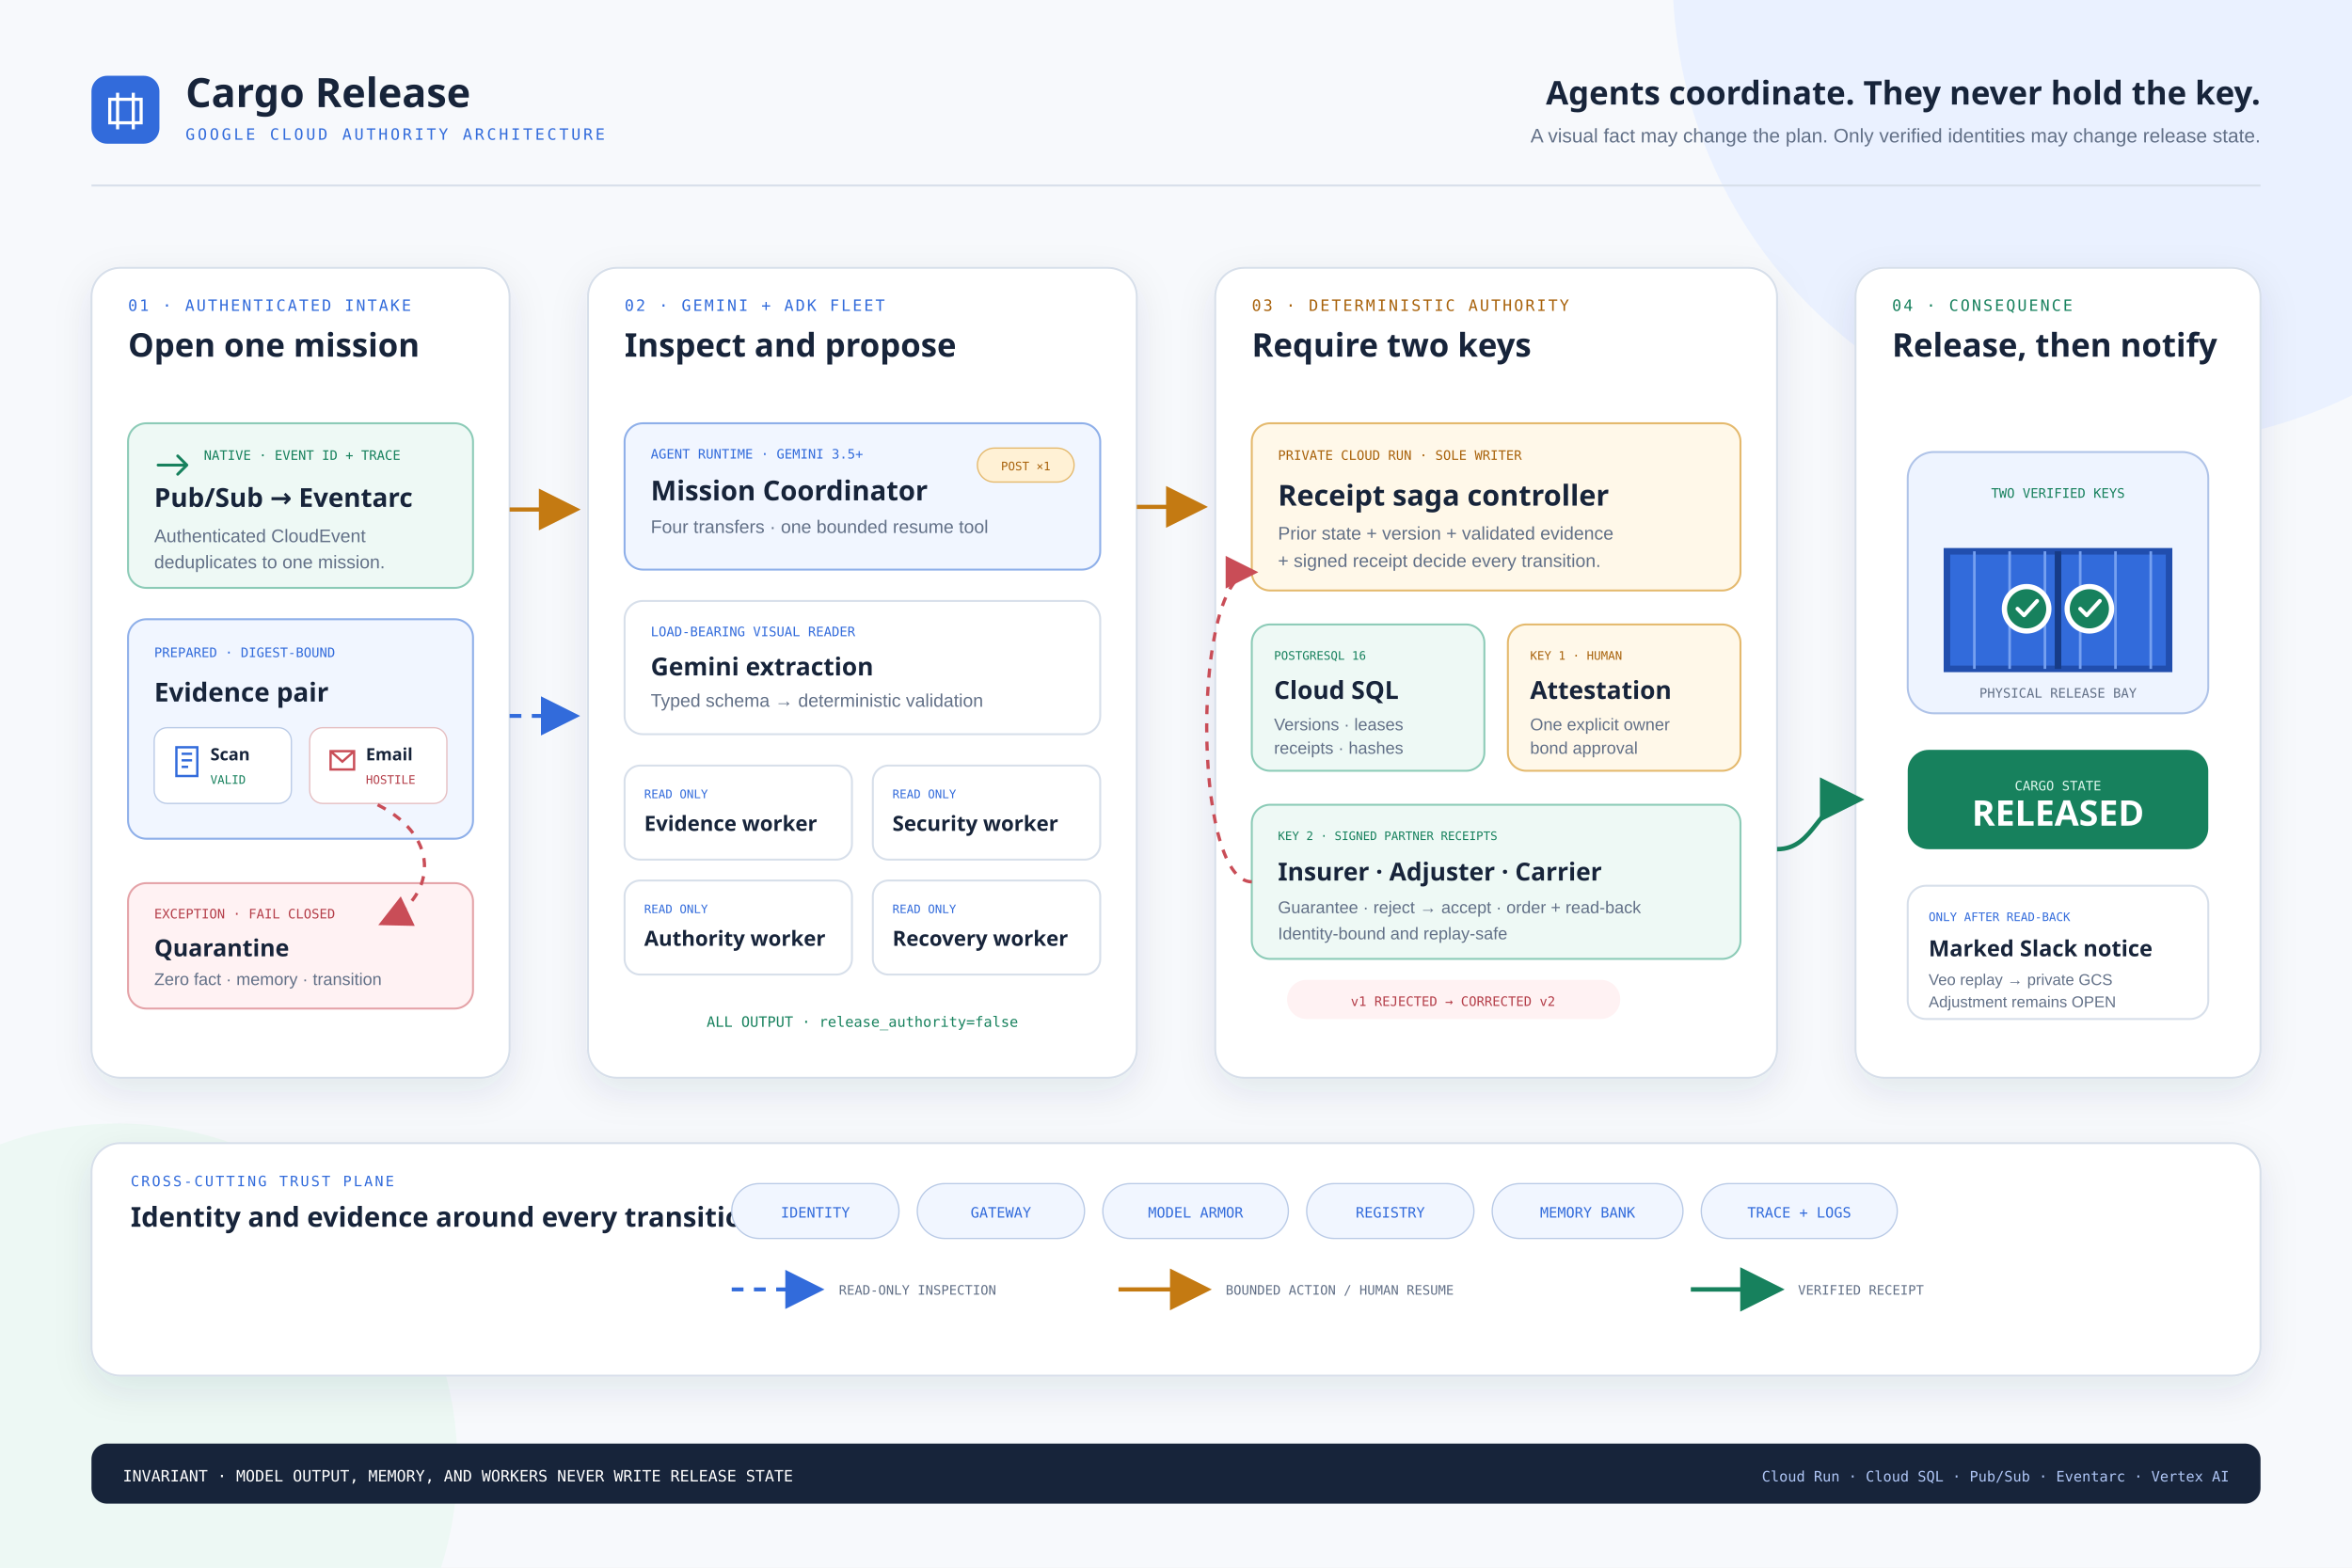
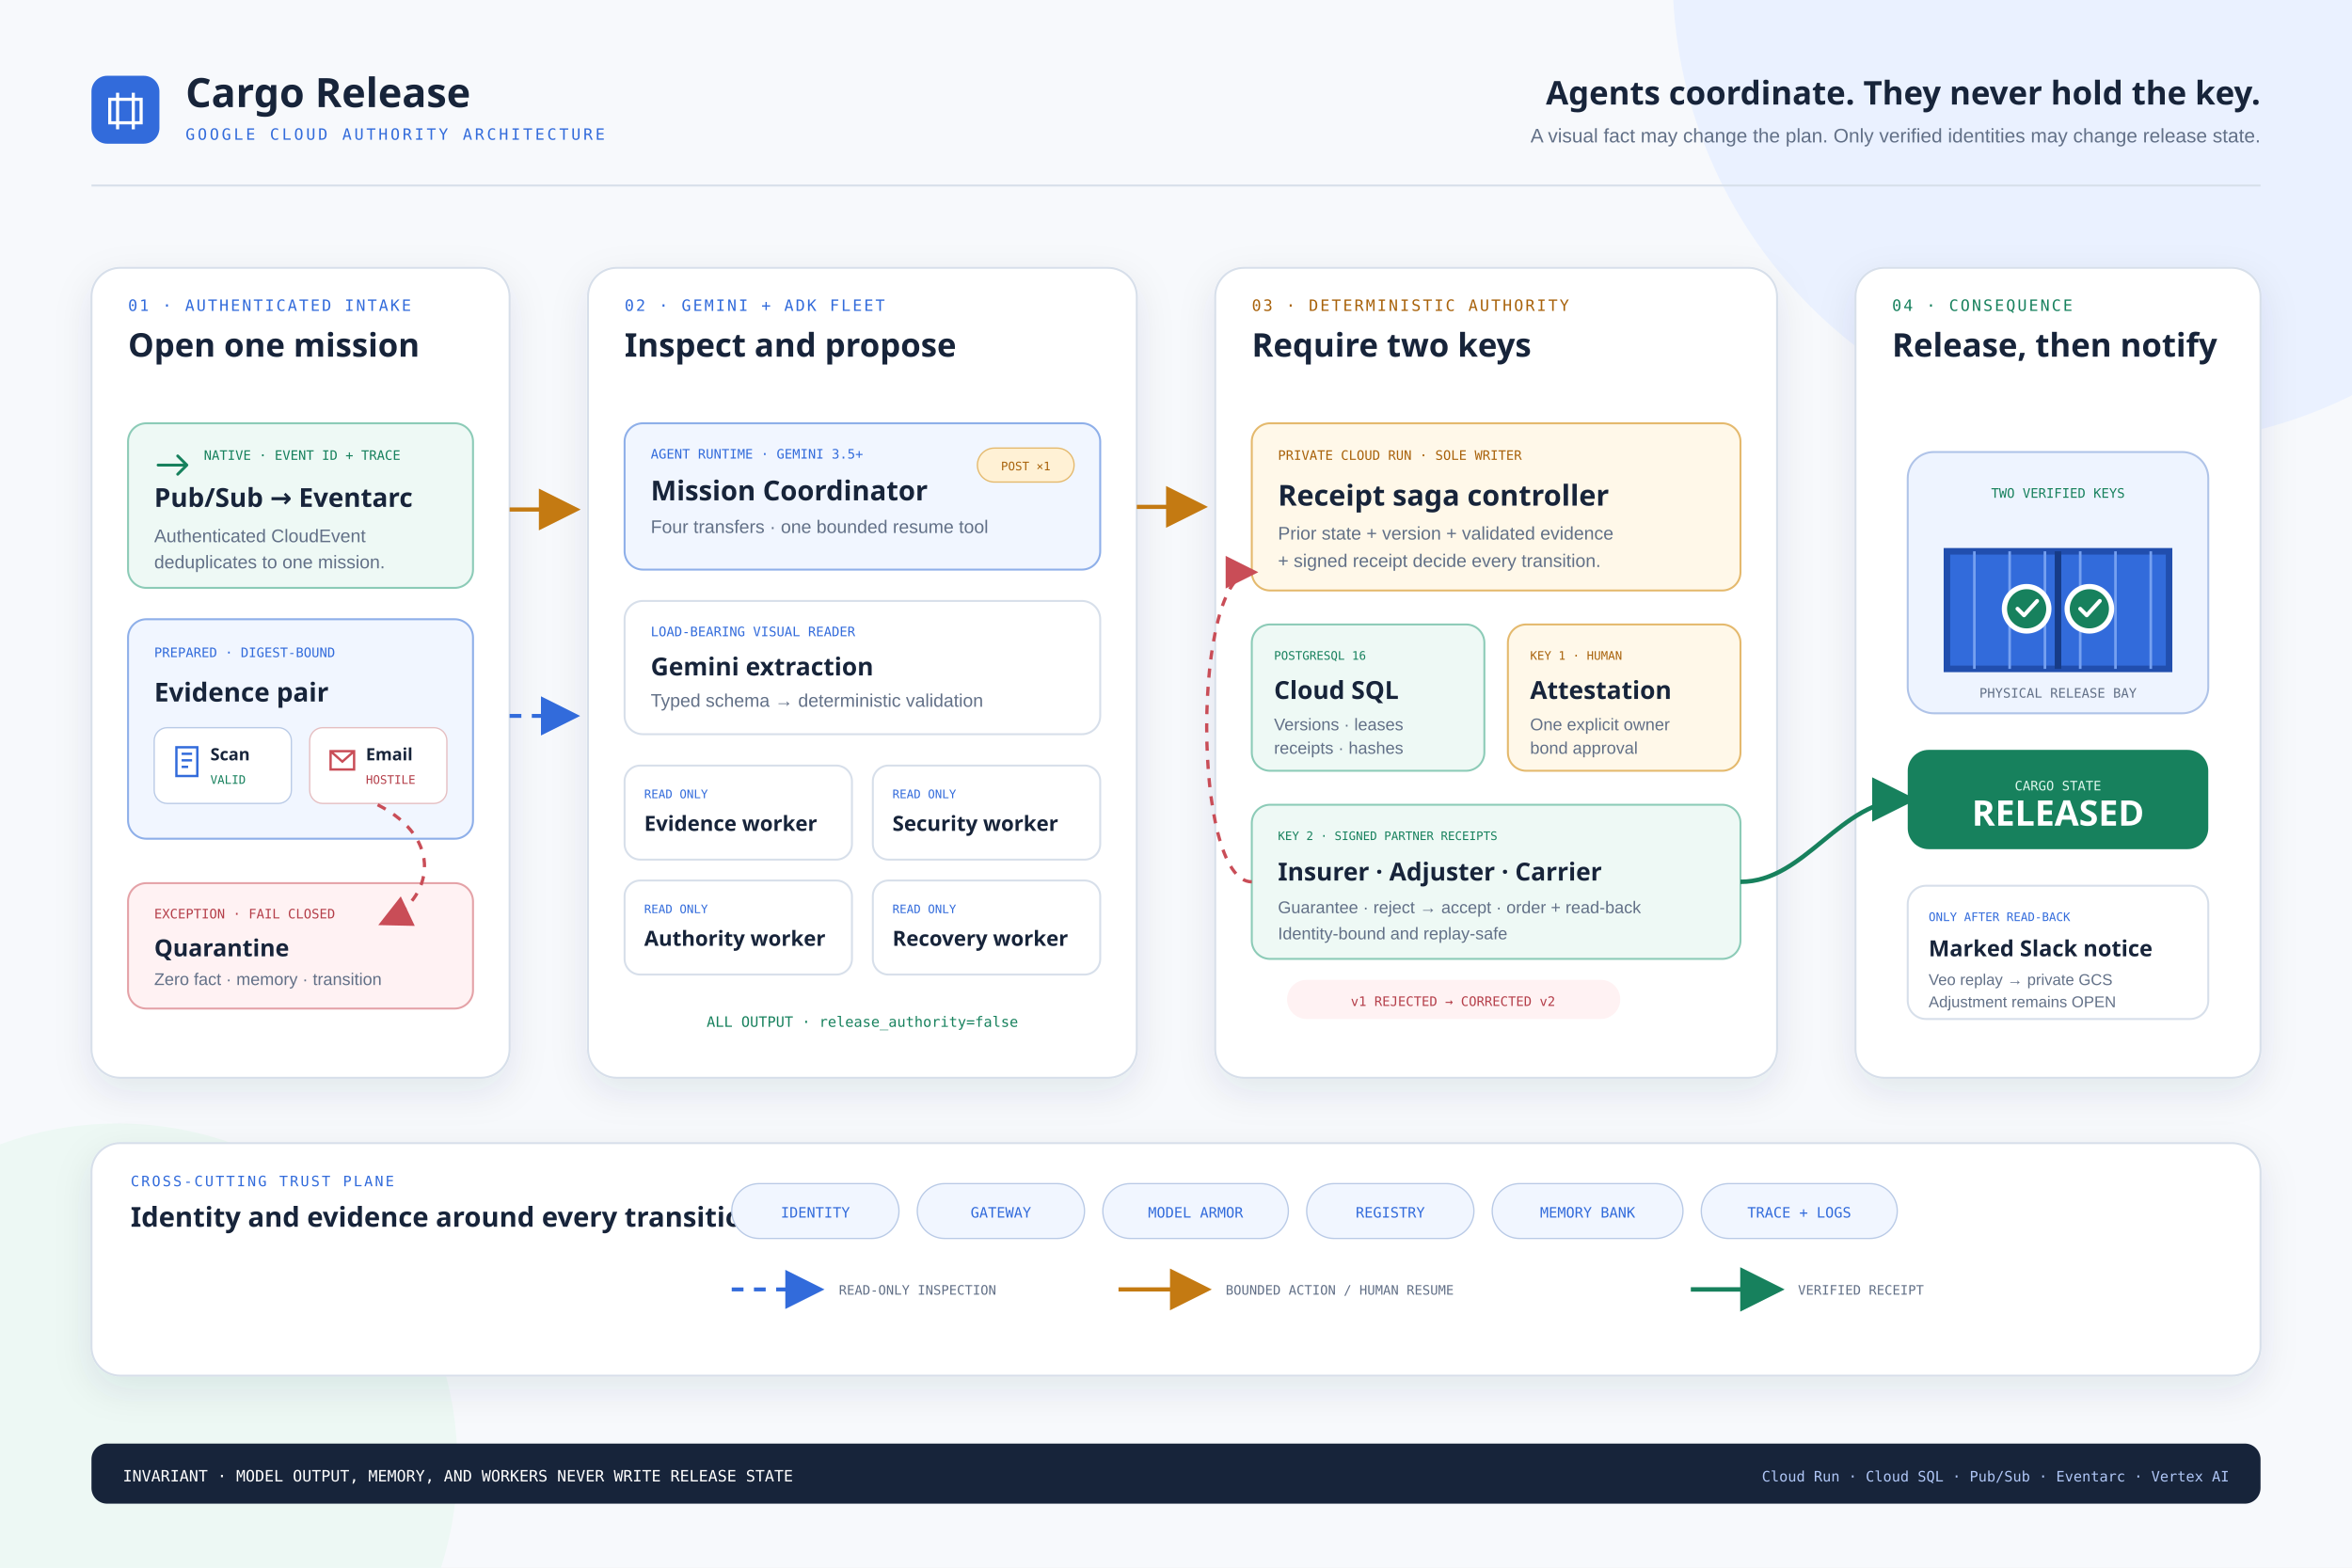
<svg xmlns="http://www.w3.org/2000/svg" width="1800" height="1200" viewBox="0 0 1800 1200" role="img" aria-labelledby="title desc">
  <defs>
    <filter id="shadow" x="-20%" y="-20%" width="140%" height="150%">
      <feDropShadow dx="0" dy="10" stdDeviation="14" flood-color="#203354" flood-opacity="0.09" />
    </filter>
    <marker id="arrowBlue" markerWidth="10" markerHeight="10" refX="8" refY="5" orient="auto">
      <path d="M0 0 L10 5 L0 10 Z" fill="#326BDB" />
    </marker>
    <marker id="arrowAmber" markerWidth="10" markerHeight="10" refX="8" refY="5" orient="auto">
      <path d="M0 0 L10 5 L0 10 Z" fill="#C47A12" />
    </marker>
    <marker id="arrowGreen" markerWidth="10" markerHeight="10" refX="8" refY="5" orient="auto">
      <path d="M0 0 L10 5 L0 10 Z" fill="#17815D" />
    </marker>
    <marker id="arrowCoral" markerWidth="10" markerHeight="10" refX="8" refY="5" orient="auto">
      <path d="M0 0 L10 5 L0 10 Z" fill="#C94D57" />
    </marker>
    <style>
      .display { font-family: "Archivo", "Arial Narrow", sans-serif; font-weight: 740; }
      .body { font-family: "Manrope", Arial, sans-serif; }
      .mono { font-family: "IBM Plex Mono", ui-monospace, monospace; }
      .ink { fill: #17243A; }
      .muted { fill: #627087; }
      .blue { fill: #326BDB; }
      .amber { fill: #A8620B; }
      .green { fill: #17815D; }
      .coral { fill: #B43E49; }
      .lane { fill: #FFFFFF; stroke: #D7DFEA; stroke-width: 1.5; }
      .node { fill: #FFFFFF; stroke: #D7DFEA; stroke-width: 1.5; }
      .nodeBlue { fill: #F1F6FF; stroke: #8EAFE9; stroke-width: 1.5; }
      .nodeAmber { fill: #FFF8E9; stroke: #E4B96D; stroke-width: 1.5; }
      .nodeGreen { fill: #EEF9F5; stroke: #8CCBB7; stroke-width: 1.5; }
      .nodeCoral { fill: #FFF2F3; stroke: #E4A2A7; stroke-width: 1.5; }
      .readEdge { fill: none; stroke: #326BDB; stroke-width: 3; stroke-dasharray: 9 8; marker-end: url(#arrowBlue); }
      .advanceEdge { fill: none; stroke: #C47A12; stroke-width: 3.2; marker-end: url(#arrowAmber); }
      .authorityEdge { fill: none; stroke: #17815D; stroke-width: 3.4; marker-end: url(#arrowGreen); }
      .exceptionEdge { fill: none; stroke: #C94D57; stroke-width: 2.5; stroke-dasharray: 7 7; marker-end: url(#arrowCoral); }
      .iconStroke { fill: none; stroke: currentColor; stroke-width: 2.2; stroke-linecap: round; stroke-linejoin: round; }
    </style>
  </defs>
  <rect width="1800" height="1200" fill="#F7F9FC" />
  <circle cx="1640" cy="-20" r="360" fill="#EAF1FF" />
  <circle cx="90" cy="1120" r="260" fill="#EDF8F4" />
  <g transform="translate(70 58)">
    <rect width="52" height="52" rx="12" fill="#326BDB" />
    <path d="M14 18h24v18H14zM20 13v28M32 13v28" fill="none" stroke="#fff" stroke-width="2.4" />
    <text x="72" y="24" class="display ink" font-size="31">Cargo Release</text>
    <text x="72" y="49" class="mono blue" font-size="12" letter-spacing="2">GOOGLE CLOUD AUTHORITY ARCHITECTURE</text>
  </g>
  <g transform="translate(880 56)">
    <text x="850" y="24" text-anchor="end" class="display ink" font-size="25">Agents coordinate. They never hold the key.</text>
    <text x="850" y="53" text-anchor="end" class="body muted" font-size="15">A visual fact may change the plan. Only verified identities may change release state.</text>
  </g>
  <path d="M70 142 H1730" stroke="#D7DFEA" stroke-width="1.5" />
  <g filter="url(#shadow)">
    <rect x="70" y="205" width="320" height="620" rx="22" class="lane" />
  </g>
  <g transform="translate(98 238)">
    <text class="mono blue" font-size="12" letter-spacing="1.5">01 · AUTHENTICATED INTAKE</text>
    <text y="35" class="display ink" font-size="25">Open one mission</text>
  </g>
  <g transform="translate(98 324)">
    <rect width="264" height="126" rx="14" class="nodeGreen" />
    <g transform="translate(20 20)" color="#17815D">
      <path class="iconStroke" d="M3 12h22M18 5l7 7-7 7" />
    </g>
    <text x="58" y="28" class="mono green" font-size="10">NATIVE · EVENT ID + TRACE</text>
    <text x="20" y="64" class="display ink" font-size="20">Pub/Sub → Eventarc</text>
    <text x="20" y="91" class="body muted" font-size="14">Authenticated CloudEvent</text>
    <text x="20" y="111" class="body muted" font-size="14">deduplicates to one mission.</text>
  </g>
  <g transform="translate(98 474)">
    <rect width="264" height="168" rx="14" class="nodeBlue" />
    <text x="20" y="29" class="mono blue" font-size="10">PREPARED · DIGEST-BOUND</text>
    <text x="20" y="63" class="display ink" font-size="20">Evidence pair</text>
    <g transform="translate(20 83)">
      <rect width="105" height="58" rx="10" fill="#FFFFFF" stroke="#B9CAE6" />
      <path d="M17 15h16v22H17zM21 20h8M21 25h8M21 30h5" fill="none" stroke="#326BDB" stroke-width="1.8" />
      <text x="43" y="25" class="display ink" font-size="13">Scan</text>
      <text x="43" y="43" class="mono green" font-size="9">VALID</text>
    </g>
    <g transform="translate(139 83)">
      <rect width="105" height="58" rx="10" fill="#FFFFFF" stroke="#E5BEC1" />
      <path d="M16 18h18v14H16zM16 18l9 8 9-8" fill="none" stroke="#C94D57" stroke-width="1.8" />
      <text x="43" y="25" class="display ink" font-size="13">Email</text>
      <text x="43" y="43" class="mono coral" font-size="9">HOSTILE</text>
    </g>
  </g>
  <g transform="translate(98 676)">
    <rect width="264" height="96" rx="14" class="nodeCoral" />
    <text x="20" y="27" class="mono coral" font-size="10">EXCEPTION · FAIL CLOSED</text>
    <text x="20" y="56" class="display ink" font-size="18">Quarantine</text>
    <text x="20" y="78" class="body muted" font-size="13">Zero fact · memory · transition</text>
  </g>
  <path d="M289 616 C340 642 332 688 294 706" class="exceptionEdge" />
  <g filter="url(#shadow)">
    <rect x="450" y="205" width="420" height="620" rx="22" class="lane" />
  </g>
  <g transform="translate(478 238)">
    <text class="mono blue" font-size="12" letter-spacing="1.5">02 · GEMINI + ADK FLEET</text>
    <text y="35" class="display ink" font-size="25">Inspect and propose</text>
  </g>
  <g transform="translate(478 324)">
    <rect width="364" height="112" rx="14" class="nodeBlue" />
    <text x="20" y="27" class="mono blue" font-size="10">AGENT RUNTIME · GEMINI 3.5+</text>
    <text x="20" y="59" class="display ink" font-size="21">Mission Coordinator</text>
    <text x="20" y="84" class="body muted" font-size="14">Four transfers · one bounded resume tool</text>
    <rect x="270" y="19" width="74" height="26" rx="13" fill="#FFF1D5" stroke="#E4B96D" />
    <text x="307" y="36" text-anchor="middle" class="mono amber" font-size="9">POST ×1</text>
  </g>
  <g transform="translate(478 460)">
    <rect width="364" height="102" rx="14" class="node" />
    <text x="20" y="27" class="mono blue" font-size="10">LOAD-BEARING VISUAL READER</text>
    <text x="20" y="57" class="display ink" font-size="19">Gemini extraction</text>
    <text x="20" y="81" class="body muted" font-size="14">Typed schema → deterministic validation</text>
  </g>
  <g transform="translate(478 586)">
    <g>
      <rect width="174" height="72" rx="12" class="node" />
      <text x="15" y="25" class="mono blue" font-size="9">READ ONLY</text>
      <text x="15" y="50" class="display ink" font-size="16">Evidence worker</text>
    </g>
    <g transform="translate(190)">
      <rect width="174" height="72" rx="12" class="node" />
      <text x="15" y="25" class="mono blue" font-size="9">READ ONLY</text>
      <text x="15" y="50" class="display ink" font-size="16">Security worker</text>
    </g>
    <g transform="translate(0 88)">
      <rect width="174" height="72" rx="12" class="node" />
      <text x="15" y="25" class="mono blue" font-size="9">READ ONLY</text>
      <text x="15" y="50" class="display ink" font-size="16">Authority worker</text>
    </g>
    <g transform="translate(190 88)">
      <rect width="174" height="72" rx="12" class="node" />
      <text x="15" y="25" class="mono blue" font-size="9">READ ONLY</text>
      <text x="15" y="50" class="display ink" font-size="16">Recovery worker</text>
    </g>
  </g>
  <text x="660" y="786" text-anchor="middle" class="mono green" font-size="11">ALL OUTPUT · release_authority=false</text>
  <g filter="url(#shadow)">
    <rect x="930" y="205" width="430" height="620" rx="22" class="lane" />
  </g>
  <g transform="translate(958 238)">
    <text class="mono amber" font-size="12" letter-spacing="1.5">03 · DETERMINISTIC AUTHORITY</text>
    <text y="35" class="display ink" font-size="25">Require two keys</text>
  </g>
  <g transform="translate(958 324)">
    <rect width="374" height="128" rx="14" class="nodeAmber" />
    <text x="20" y="28" class="mono amber" font-size="10">PRIVATE CLOUD RUN · SOLE WRITER</text>
    <text x="20" y="63" class="display ink" font-size="22">Receipt saga controller</text>
    <text x="20" y="89" class="body muted" font-size="14">Prior state + version + validated evidence</text>
    <text x="20" y="110" class="body muted" font-size="14">+ signed receipt decide every transition.</text>
  </g>
  <g transform="translate(958 478)">
    <rect width="178" height="112" rx="14" class="nodeGreen" />
    <text x="17" y="27" class="mono green" font-size="9">POSTGRESQL 16</text>
    <text x="17" y="57" class="display ink" font-size="19">Cloud SQL</text>
    <text x="17" y="81" class="body muted" font-size="13">Versions · leases</text>
    <text x="17" y="99" class="body muted" font-size="13">receipts · hashes</text>
  </g>
  <g transform="translate(1154 478)">
    <rect width="178" height="112" rx="14" class="nodeAmber" />
    <text x="17" y="27" class="mono amber" font-size="9">KEY 1 · HUMAN</text>
    <text x="17" y="57" class="display ink" font-size="19">Attestation</text>
    <text x="17" y="81" class="body muted" font-size="13">One explicit owner</text>
    <text x="17" y="99" class="body muted" font-size="13">bond approval</text>
  </g>
  <g transform="translate(958 616)">
    <rect width="374" height="118" rx="14" class="nodeGreen" />
    <text x="20" y="27" class="mono green" font-size="9">KEY 2 · SIGNED PARTNER RECEIPTS</text>
    <text x="20" y="58" class="display ink" font-size="19">Insurer · Adjuster · Carrier</text>
    <text x="20" y="83" class="body muted" font-size="13">Guarantee · reject → accept · order + read-back</text>
    <text x="20" y="103" class="body muted" font-size="13">Identity-bound and replay-safe</text>
  </g>
  <path d="M958 675 C912 675 912 438 958 438" class="exceptionEdge" />
  <rect x="985" y="750" width="255" height="30" rx="15" fill="#FFF2F3" />
  <text x="1112" y="770" text-anchor="middle" class="mono coral" font-size="10">v1 REJECTED → CORRECTED v2</text>
  <g filter="url(#shadow)">
    <rect x="1420" y="205" width="310" height="620" rx="22" class="lane" />
  </g>
  <g transform="translate(1448 238)">
    <text class="mono green" font-size="12" letter-spacing="1.5">04 · CONSEQUENCE</text>
    <text y="35" class="display ink" font-size="25">Release, then notify</text>
  </g>
  <g transform="translate(1460 346)">
    <rect width="230" height="200" rx="20" fill="#EEF4FF" stroke="#AFC3E8" stroke-width="1.5" />
    <path d="M30 76h170v90H30z" fill="#326BDB" stroke="#214EAE" stroke-width="5" />
    <path d="M51 76v90M78 76v90M105 76v90M132 76v90M159 76v90M186 76v90" stroke="#75A0F0" stroke-width="2" />
    <path d="M115 76v90" stroke="#173B86" stroke-width="5" />
    <circle cx="91" cy="120" r="17" fill="#17815D" stroke="#fff" stroke-width="4" />
    <circle cx="139" cy="120" r="17" fill="#17815D" stroke="#fff" stroke-width="4" />
    <path d="M84 120l5 5 10-11M132 120l5 5 10-11" fill="none" stroke="#fff" stroke-width="3" stroke-linecap="round" stroke-linejoin="round" />
    <text x="115" y="35" text-anchor="middle" class="mono green" font-size="10">TWO VERIFIED KEYS</text>
    <text x="115" y="188" text-anchor="middle" class="mono muted" font-size="10">PHYSICAL RELEASE BAY</text>
  </g>
  <g transform="translate(1460 574)">
    <rect width="230" height="76" rx="16" fill="#17815D" />
    <text x="115" y="31" text-anchor="middle" class="mono" fill="#DDF6EC" font-size="10">CARGO STATE</text>
    <text x="115" y="58" text-anchor="middle" class="display" fill="#FFFFFF" font-size="27">RELEASED</text>
  </g>
  <g transform="translate(1460 678)">
    <rect width="230" height="102" rx="14" class="node" />
    <text x="16" y="27" class="mono blue" font-size="9">ONLY AFTER READ-BACK</text>
    <text x="16" y="54" class="display ink" font-size="17">Marked Slack notice</text>
    <text x="16" y="76" class="body muted" font-size="12">Veo replay → private GCS</text>
    <text x="16" y="93" class="body muted" font-size="12">Adjustment remains OPEN</text>
  </g>
  <path d="M390 390 H438" class="advanceEdge" />
  <path d="M390 548 H438" class="readEdge" />
  <path d="M870 388 H918" class="advanceEdge" />
-   <path d="M1360 650 C1390 650 1390 612 1420 612" class="authorityEdge" />
+   <path d="M1332 675 C1382 675 1408 612 1460 612" class="authorityEdge" />
  <g filter="url(#shadow)">
    <rect x="70" y="875" width="1660" height="178" rx="22" fill="#FFFFFF" stroke="#D7DFEA" stroke-width="1.5" />
  </g>
  <g transform="translate(100 908)">
    <text class="mono blue" font-size="11" letter-spacing="1.5">CROSS-CUTTING TRUST PLANE</text>
    <text y="31" class="display ink" font-size="21">Identity and evidence around every transition</text>
  </g>
  <g transform="translate(560 906)" class="mono" font-size="11">
    <g>
      <rect width="128" height="42" rx="21" fill="#F1F6FF" stroke="#B9CAE6" />
      <text x="64" y="26" text-anchor="middle" class="blue">IDENTITY</text>
    </g>
    <g transform="translate(142)">
      <rect width="128" height="42" rx="21" fill="#F1F6FF" stroke="#B9CAE6" />
      <text x="64" y="26" text-anchor="middle" class="blue">GATEWAY</text>
    </g>
    <g transform="translate(284)">
      <rect width="142" height="42" rx="21" fill="#F1F6FF" stroke="#B9CAE6" />
      <text x="71" y="26" text-anchor="middle" class="blue">MODEL ARMOR</text>
    </g>
    <g transform="translate(440)">
      <rect width="128" height="42" rx="21" fill="#F1F6FF" stroke="#B9CAE6" />
      <text x="64" y="26" text-anchor="middle" class="blue">REGISTRY</text>
    </g>
    <g transform="translate(582)">
      <rect width="146" height="42" rx="21" fill="#F1F6FF" stroke="#B9CAE6" />
      <text x="73" y="26" text-anchor="middle" class="blue">MEMORY BANK</text>
    </g>
    <g transform="translate(742)">
      <rect width="150" height="42" rx="21" fill="#F1F6FF" stroke="#B9CAE6" />
      <text x="75" y="26" text-anchor="middle" class="blue">TRACE + LOGS</text>
    </g>
  </g>
  <g transform="translate(560 972)" class="mono" font-size="10">
    <path d="M0 15h65" class="readEdge" />
    <text x="82" y="19" class="muted">READ-ONLY INSPECTION</text>
    <path d="M296 15h65" class="advanceEdge" />
    <text x="378" y="19" class="muted">BOUNDED ACTION / HUMAN RESUME</text>
    <path d="M734 15h65" class="authorityEdge" />
    <text x="816" y="19" class="muted">VERIFIED RECEIPT</text>
  </g>
  <g transform="translate(70 1105)">
    <rect width="1660" height="46" rx="12" fill="#17243A" />
    <text x="24" y="29" class="mono" fill="#FFFFFF" font-size="12">INVARIANT · MODEL OUTPUT, MEMORY, AND WORKERS NEVER WRITE RELEASE STATE</text>
    <text x="1636" y="29" text-anchor="end" class="mono" fill="#AFC6F6" font-size="11">Cloud Run · Cloud SQL · Pub/Sub · Eventarc · Vertex AI</text>
  </g>
</svg>
